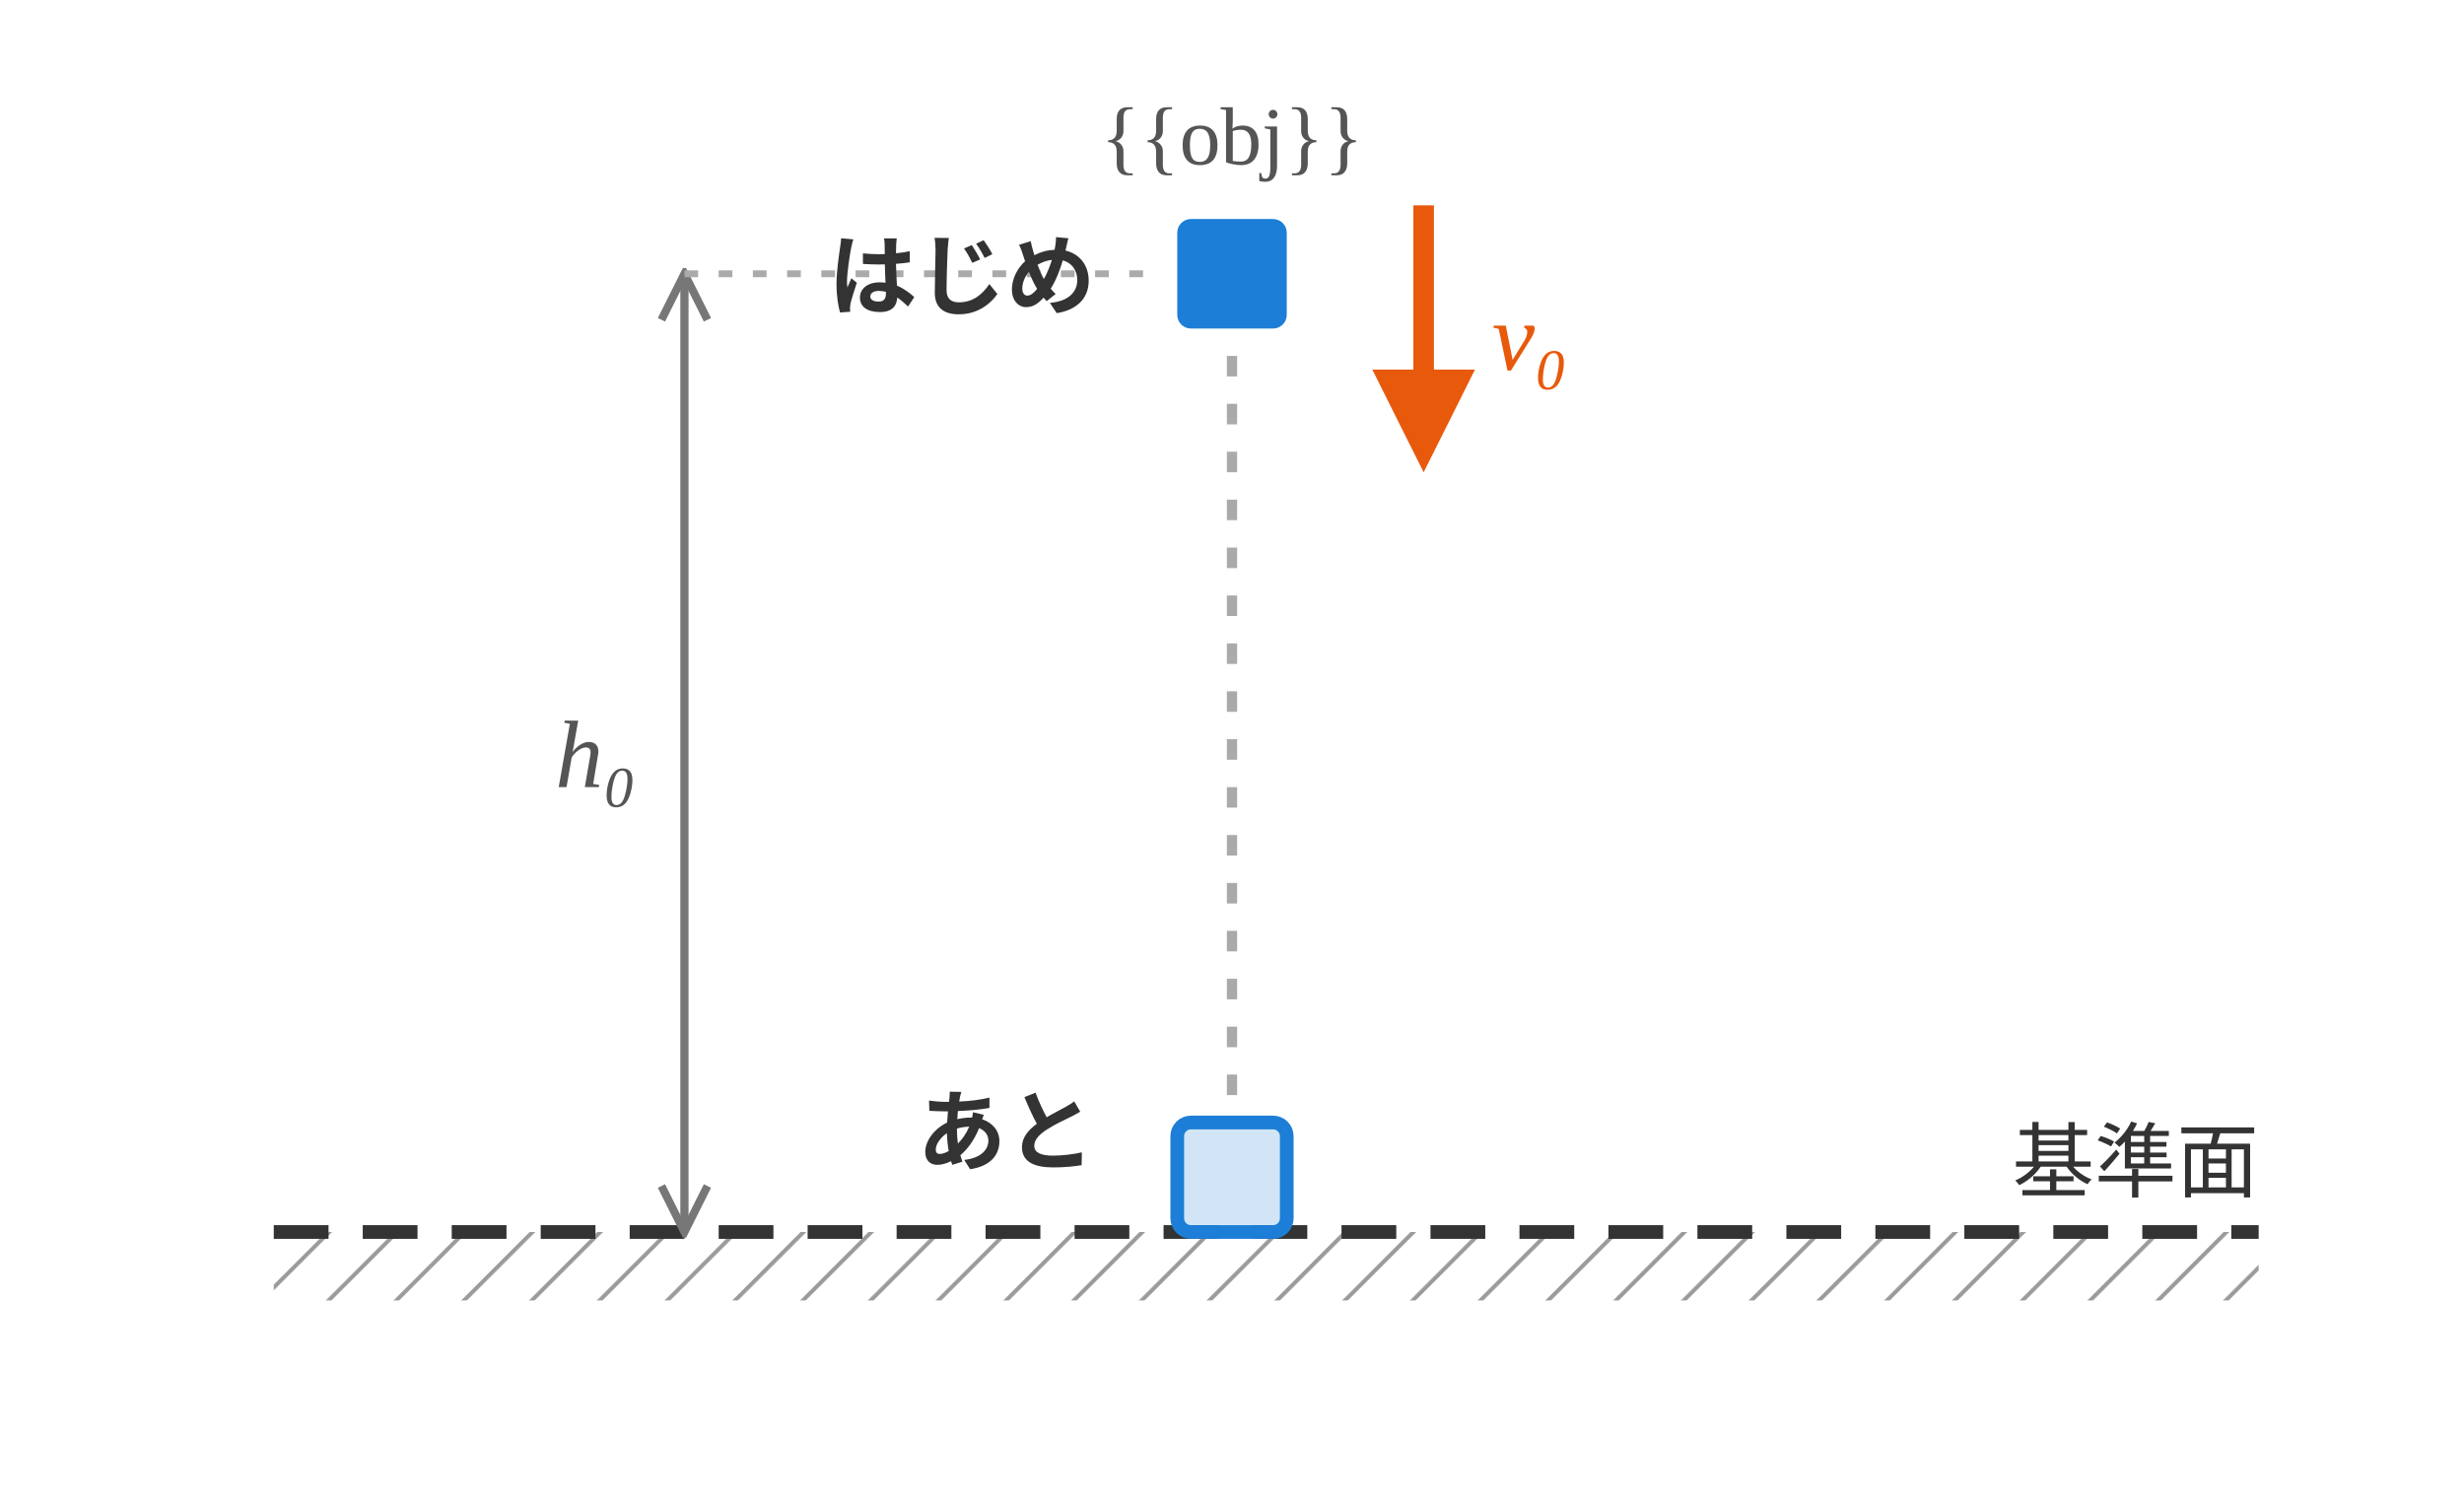
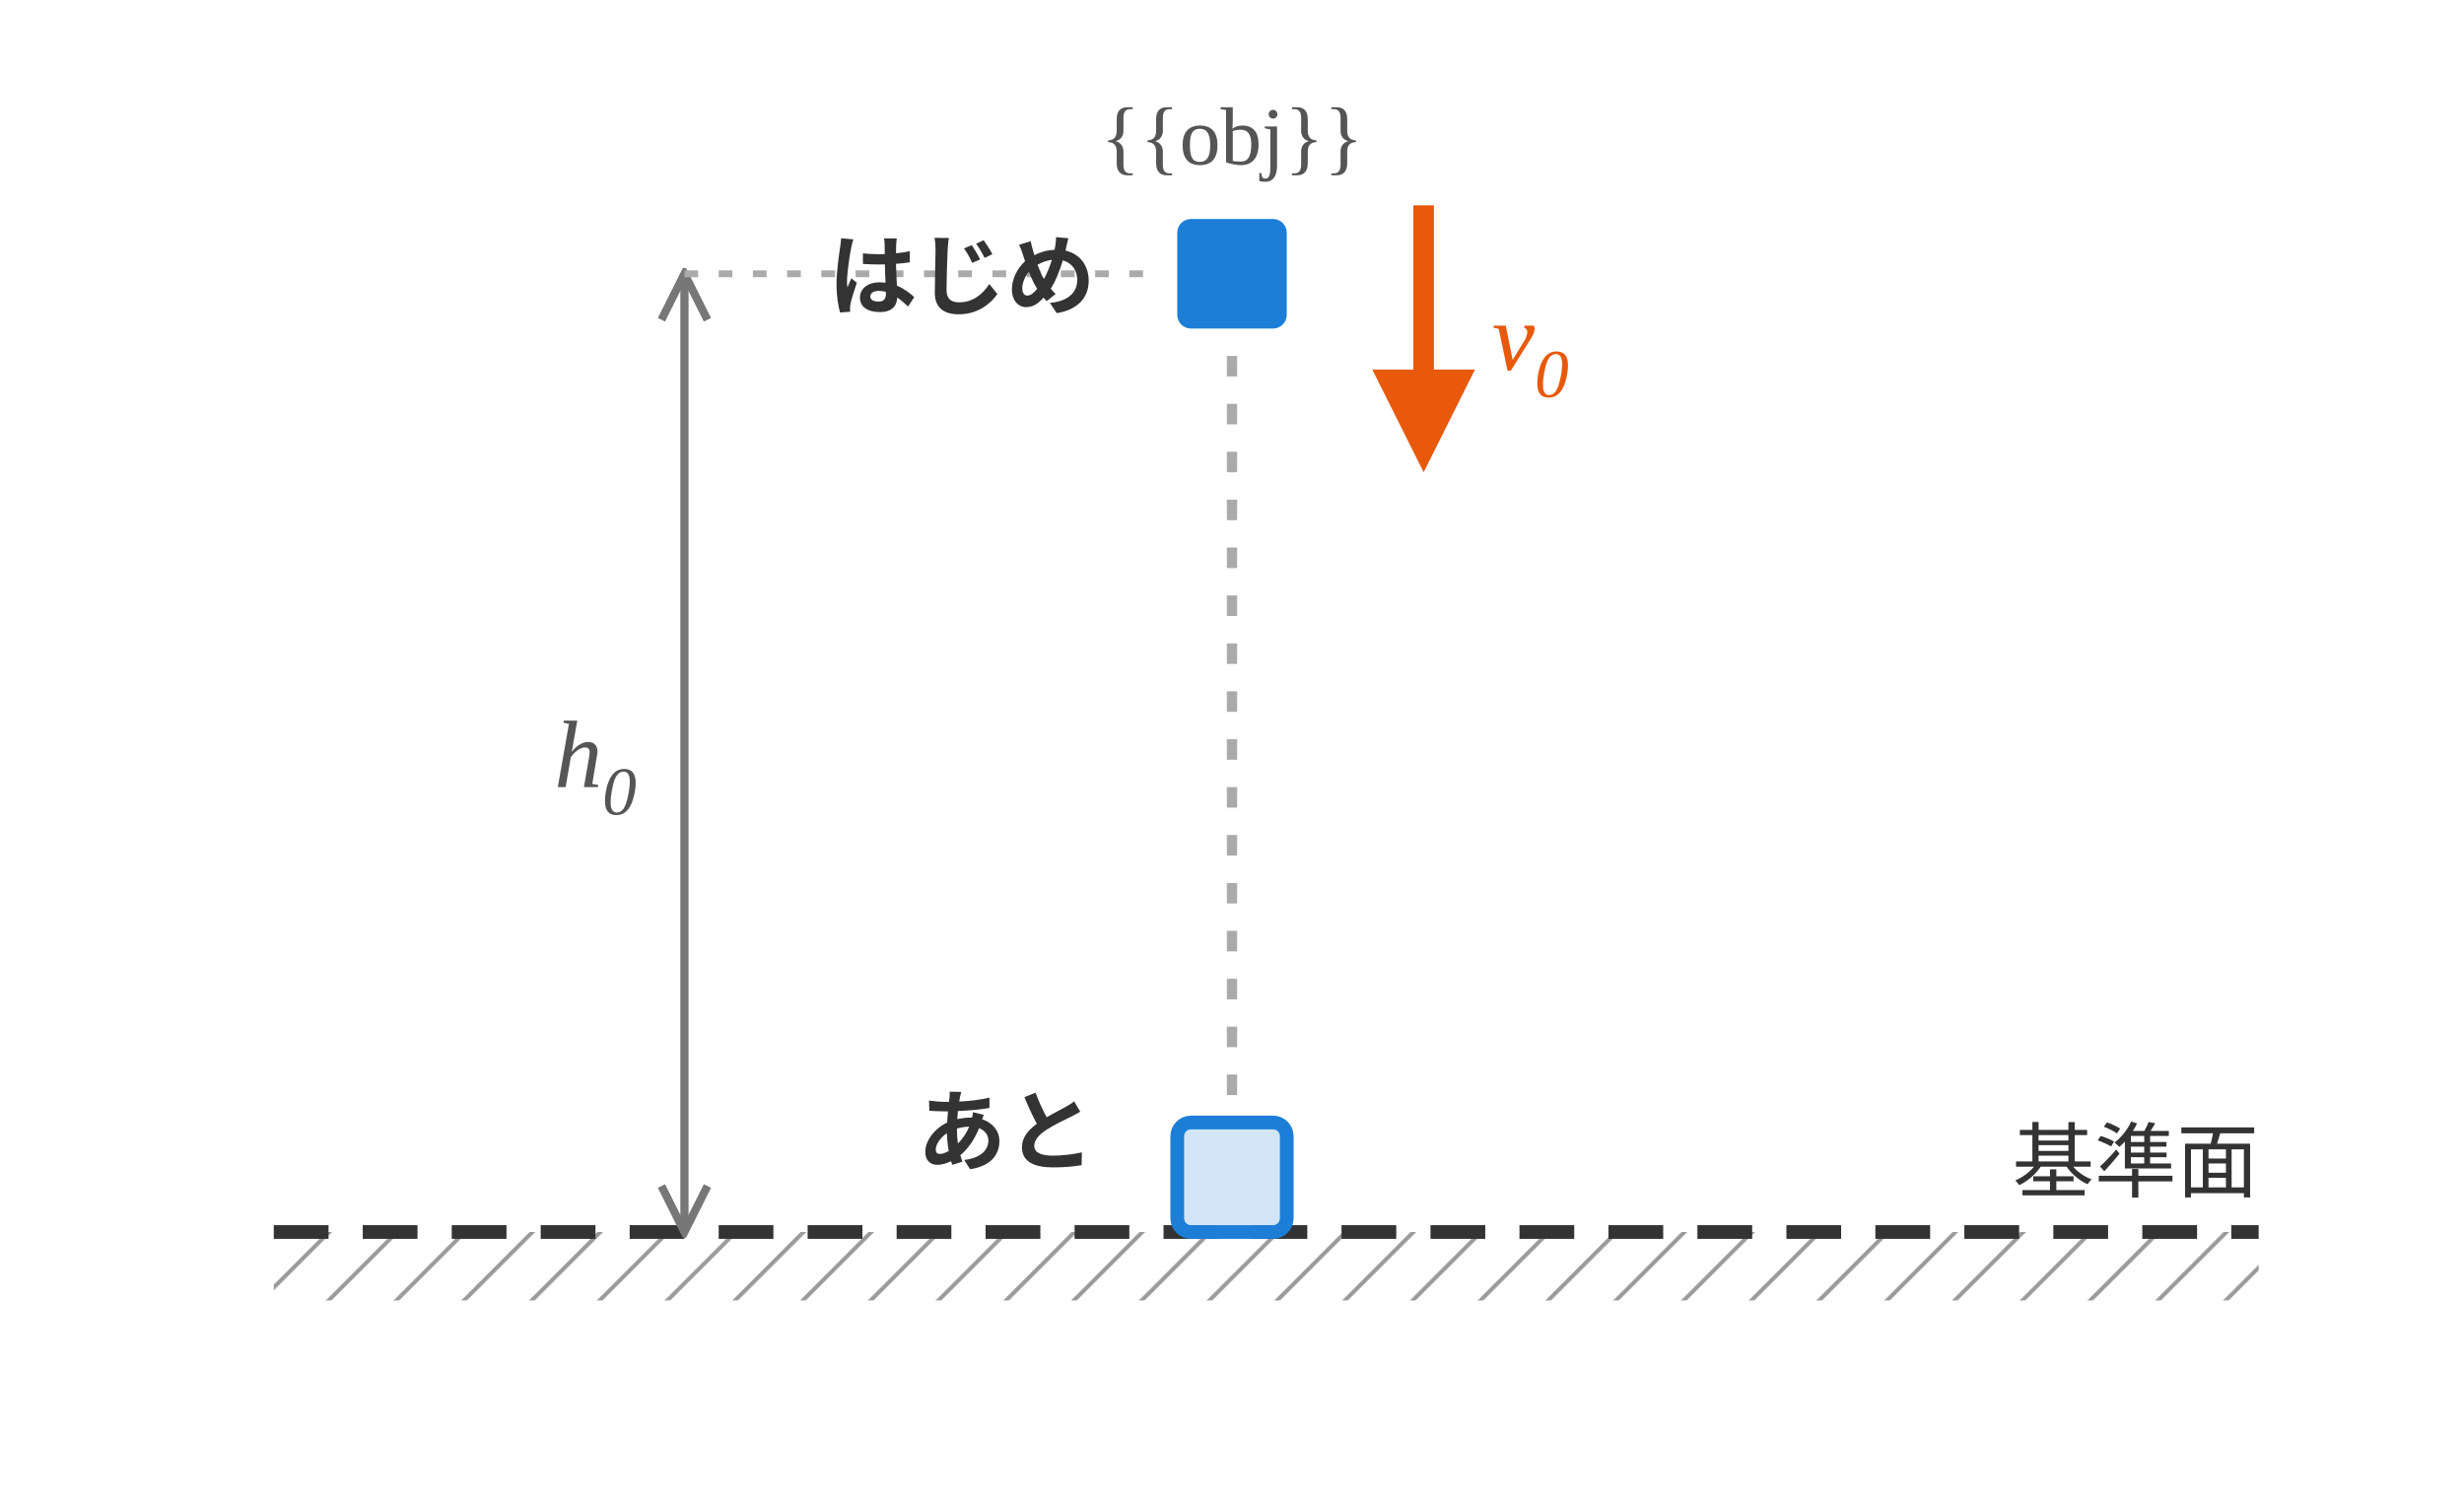
<svg xmlns="http://www.w3.org/2000/svg" viewBox="0 0 360 220" class="dg" role="img" aria-label="初速をもって投げ下ろし、地面に達する直前。基準面は地面。">
  <defs>
    <pattern id="A2-hatch" width="7" height="7" patternUnits="userSpaceOnUse" patternTransform="rotate(45)">
      <line x1="0" y1="0" x2="0" y2="7" class="dg-hatchline" stroke="#999" stroke-width="1.2" />
    </pattern>
    <marker id="A2-vel" viewBox="0 0 10 10" refX="8" refY="5" markerWidth="5" markerHeight="5" orient="auto-start-reverse">
      <path d="M0,0 L10,5 L0,10 z" class="dg-vel-head" fill="#e8590c" />
    </marker>
    <marker id="A2-dim" viewBox="0 0 10 10" refX="9" refY="5" markerWidth="7" markerHeight="7" orient="auto-start-reverse">
      <path d="M1,1 L9,5 L1,9" class="dg-dim-head" fill="none" stroke="#777" stroke-width="1.4" />
    </marker>
  </defs>
  <rect class="dg-hatch" x="40" y="180" width="290" height="10" fill="url(#A2-hatch)" />
  <line class="dg-ref" x1="40" y1="180" x2="330" y2="180" stroke="#333" stroke-width="2" stroke-dasharray="8 5" />
  <text class="dg-reflbl" x="330" y="174" text-anchor="end" font-size="12" fill="#333">基準面</text>
  <line class="dg-dim" x1="100" y1="40" x2="100" y2="180" stroke="#777" stroke-width="1.2" marker-start="url(#A2-dim)" marker-end="url(#A2-dim)" />
-   <text class="dg-dimlbl" x="93" y="115" text-anchor="end" font-size="14" font-style="italic" fill="#555">h₀</text>
+   <text class="dg-dimlbl" x="93" y="115" text-anchor="end" font-size="14" font-style="italic" fill="#555">h<tspan class="dg-subscript" dy="4" font-size="10">0</tspan>
+   </text>
  <line class="dg-guide" x1="100" y1="40" x2="170" y2="40" stroke="#aaa" stroke-width="1" stroke-dasharray="2 3" />
  <path class="dg-path" d="M180,52 L180,162" fill="none" stroke="#aaa" stroke-width="1.5" stroke-dasharray="3 4" />
  <rect class="dg-obj" x="172" y="32" width="16" height="16" rx="2" fill="#1c7ed6" />
  <text class="dg-name" x="180" y="24" text-anchor="middle" font-size="12" fill="#555">{{obj}}</text>
  <text class="dg-tag dg-tag-start" x="160" y="45" text-anchor="end" font-size="13" font-weight="700" fill="#333">はじめ</text>
  <line class="dg-vel" x1="208" y1="30" x2="208" y2="66" stroke="#e8590c" stroke-width="3" marker-end="url(#A2-vel)" />
-   <text class="dg-vlbl" x="218" y="54" text-anchor="start" font-size="14" font-style="italic" fill="#e8590c">v₀</text>
+   <text class="dg-vlbl" x="218" y="54" text-anchor="start" font-size="14" font-style="italic" fill="#e8590c">v<tspan class="dg-subscript" dy="4" font-size="10">0</tspan>
+   </text>
  <rect class="dg-obj dg-after" x="172" y="164" width="16" height="16" rx="2" fill="#1c7ed6" fill-opacity="0.2" stroke="#1c7ed6" stroke-width="2" />
  <text class="dg-tag dg-tag-end" x="160" y="170" text-anchor="end" font-size="13" font-weight="700" fill="#333">あと</text>
</svg>
